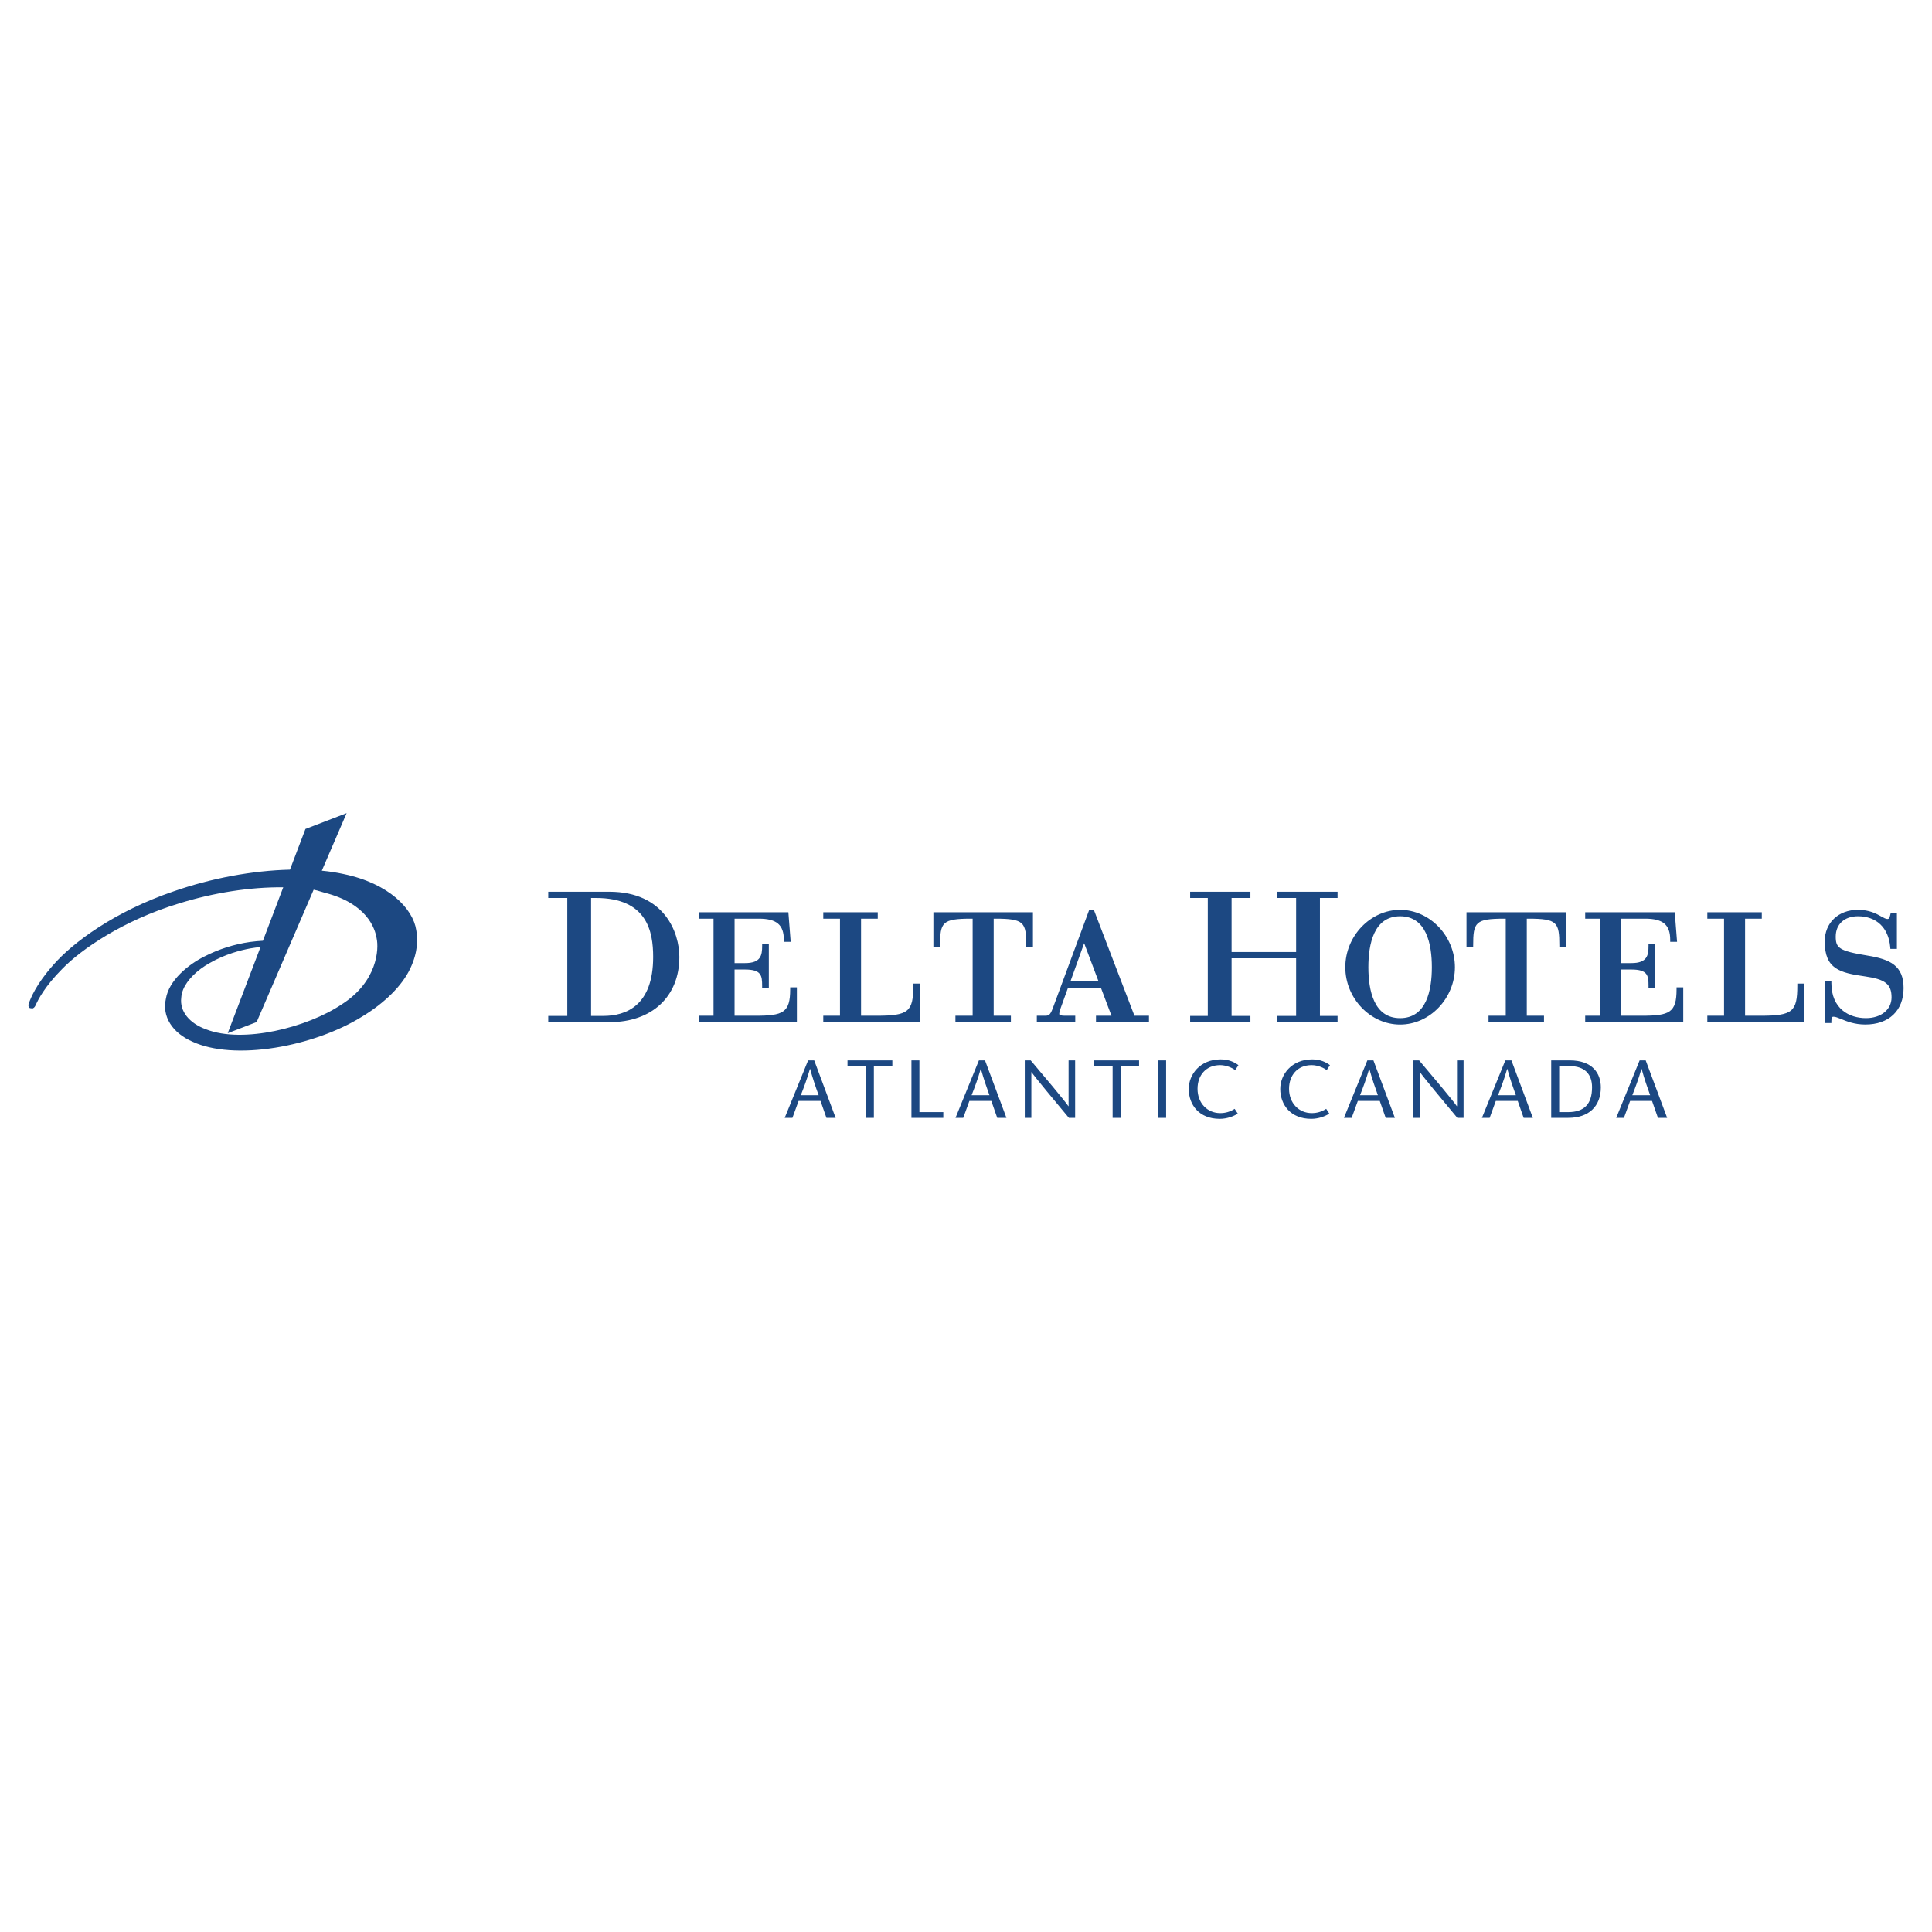
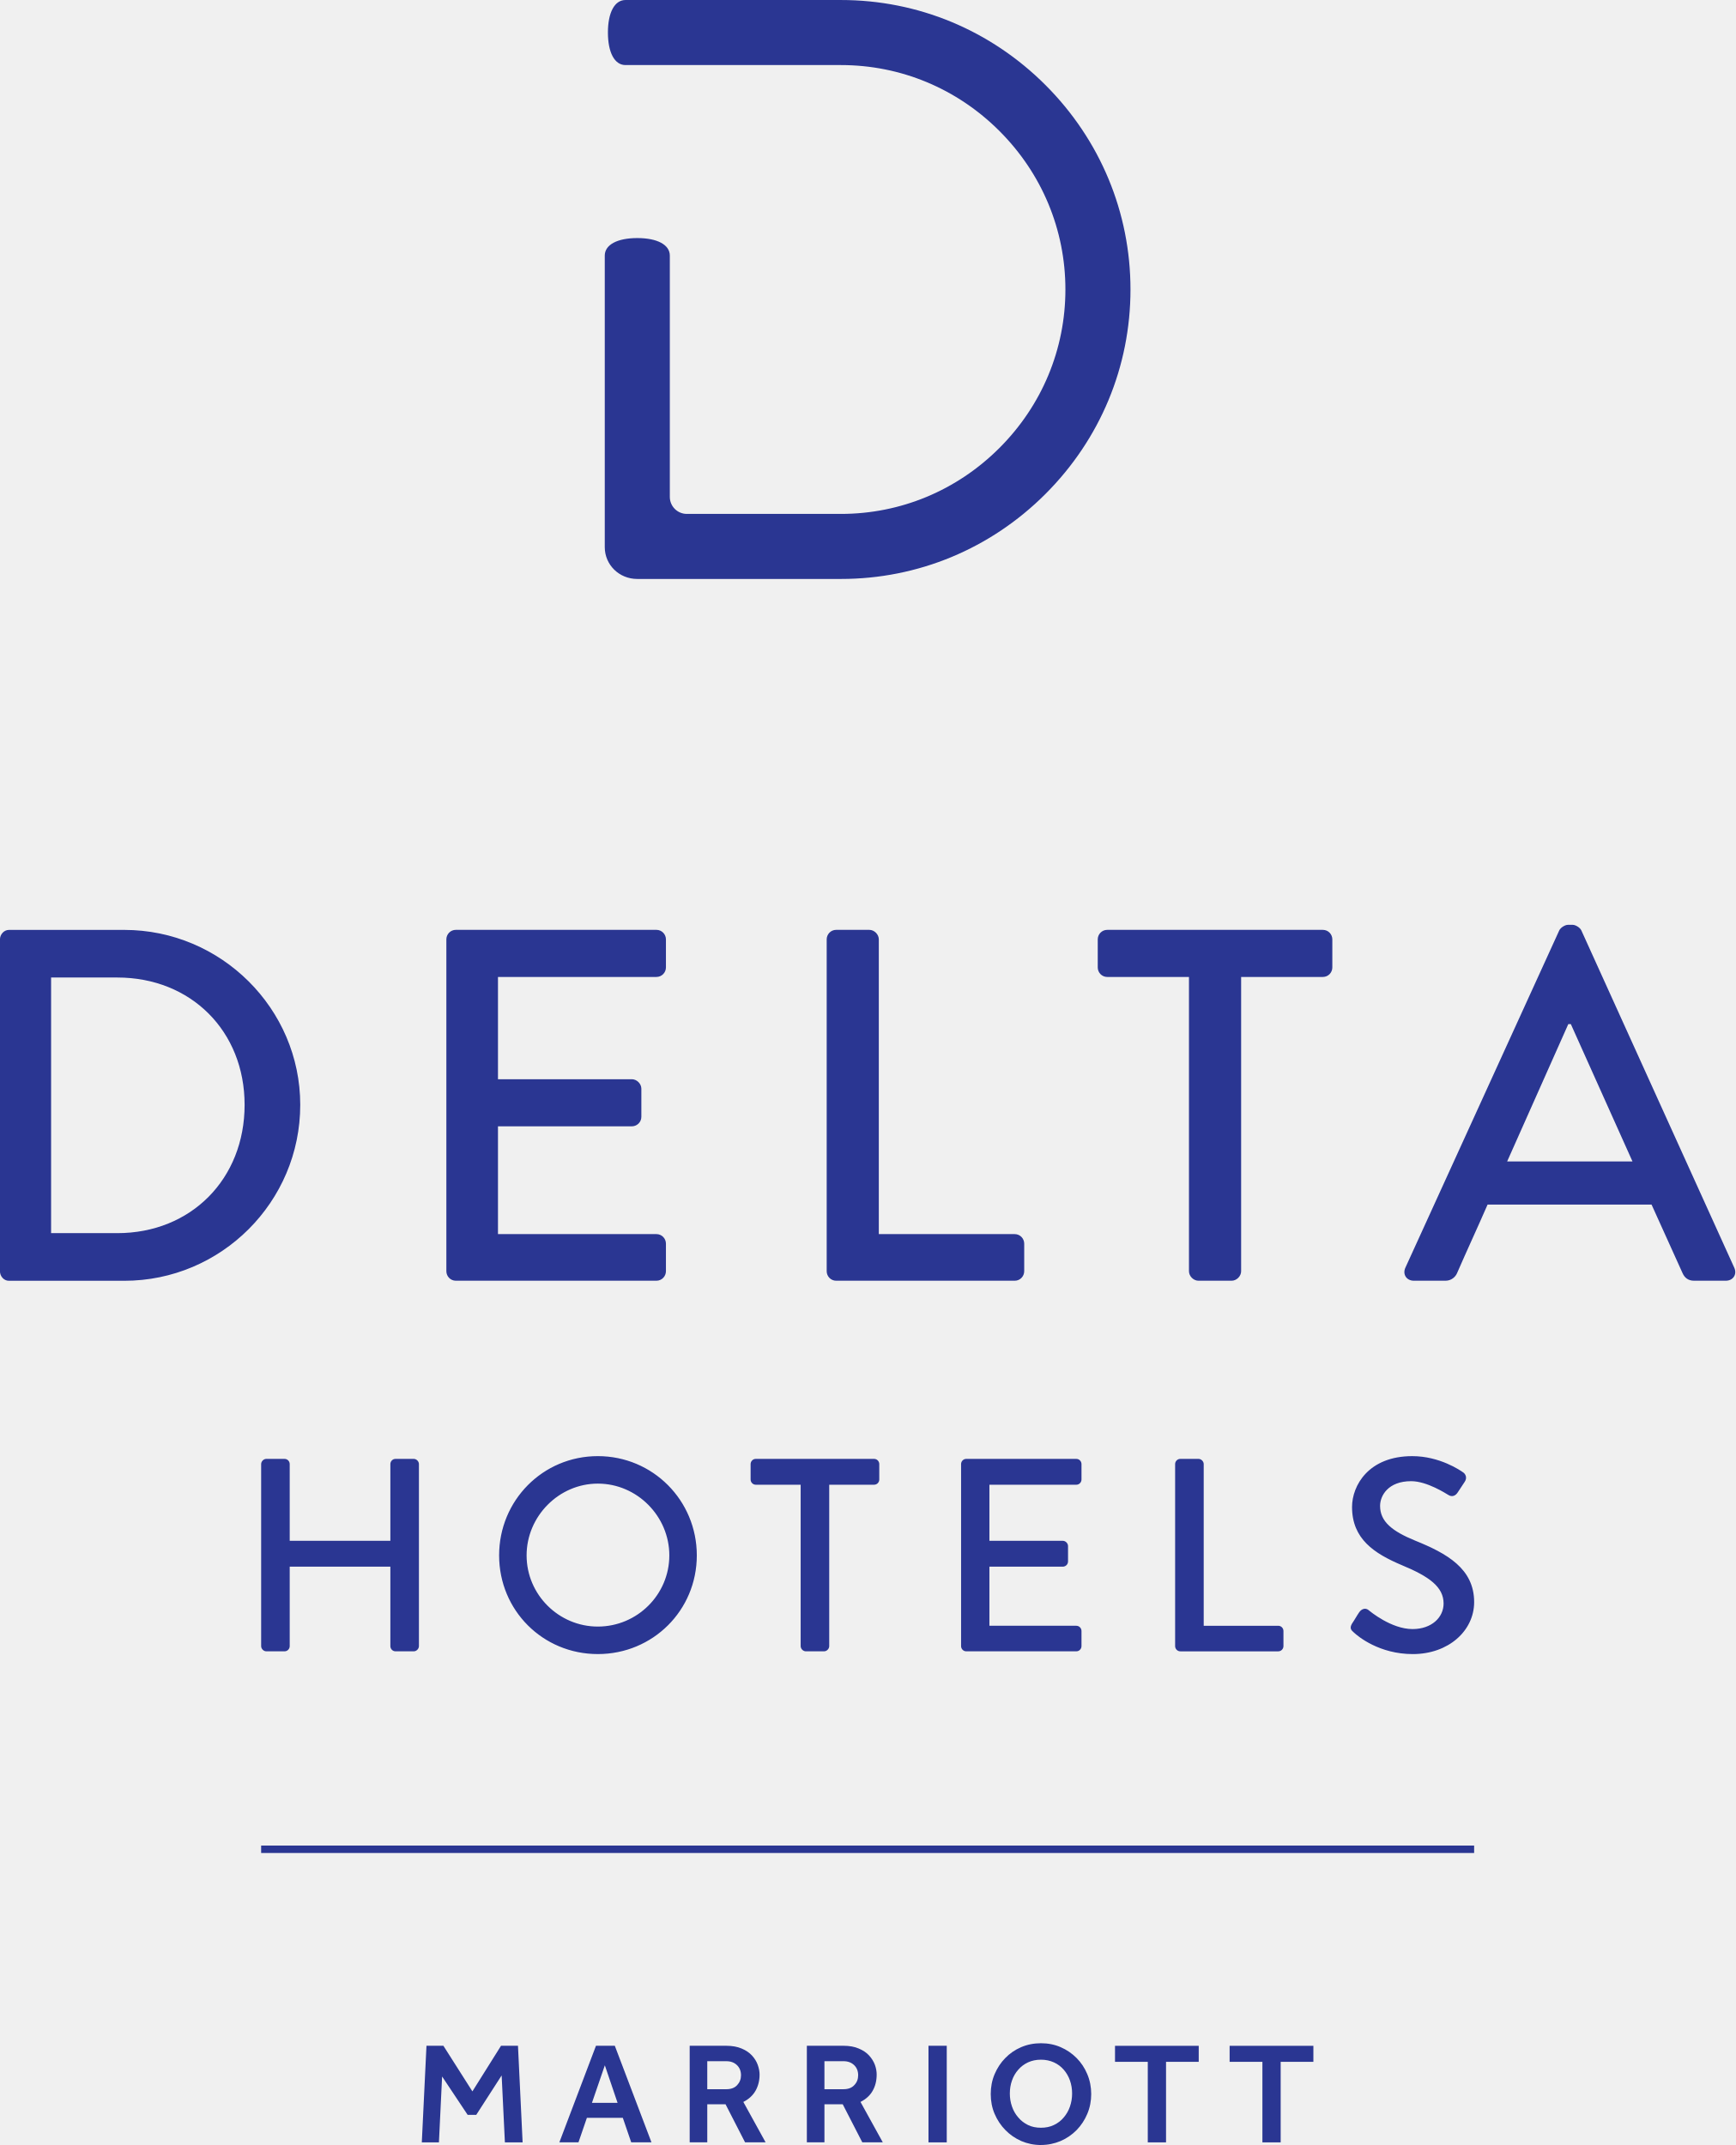
- <svg xmlns="http://www.w3.org/2000/svg" width="2500" height="2500" viewBox="0 0 192.756 192.756">
-   <g fill-rule="evenodd" clip-rule="evenodd">
-     <path fill="#fff" d="M0 0h192.756v192.756H0V0z" />
-     <path d="M41.526 92.785c-.318-2.093-2.684-4.635-7.249-5.581a18.059 18.059 0 0 0-2.168-.333l2.474-5.743-4.109 1.581-1.544 4.058c-3.742.091-7.841.853-11.589 2.158-5.906 2.01-10.088 5.119-12.033 7.357-1.731 1.945-2.251 3.334-2.422 3.791-.135.324.039.469.096.504l.262.033c.085-.025.205-.096.295-.289l.053-.123c.204-.424.835-1.746 2.623-3.539 1.904-1.957 6.088-4.835 11.621-6.513 3.468-1.084 7.152-1.653 10.424-1.617l-2.029 5.332c-.395.019-.821.058-1.271.118a14.487 14.487 0 0 0-4.582 1.458c-1.578.786-3.529 2.362-3.827 4.208-.401 1.762.63 3.412 2.691 4.299 1.987.904 4.907 1.113 8.216.584 3.135-.502 6.28-1.623 8.629-3.078 2.298-1.379 4.067-3.145 4.853-4.842.78-1.65.749-2.989.586-3.823zM22.72 103.08l2.885-1.109 5.688-13.203c.26.049.445.105.666.174l.419.124c4.209 1.063 5.038 3.538 5.199 4.553.238 1.076.072 4.324-3.485 6.587-3.45 2.324-9.846 3.92-13.515 2.496-1.708-.613-2.661-1.822-2.493-3.162.017-.273.081-.543.19-.812.387-.953 1.383-1.945 2.663-2.654 1.51-.867 3.041-1.269 4.059-1.453.349-.06.679-.104.996-.136l-3.272 8.595zM80.626 105.793l-2.336 5.736h.771l.615-1.688h2.188l.59 1.688h.918l-2.139-5.736h-.607zm-.73 3.475c.312-.795.615-1.59.91-2.623h.017a33.9 33.9 0 0 0 .853 2.623h-1.78zM87.186 111.529v-5.162h1.843v-.574h-4.474v.574h1.835v5.162h.796zM90.934 111.529h3.18v-.572h-2.385v-5.164h-.795v5.736zM97.666 105.793l-2.335 5.736h.771l.614-1.688h2.189l.59 1.688h.918l-2.139-5.736h-.608zm-.729 3.475c.311-.795.614-1.59.909-2.623h.018c.287 1.033.564 1.828.852 2.623h-1.779zM107.266 105.793h-.654v4.572h-.018c-.385-.572-2.5-3.08-3.762-4.572h-.59v5.736h.656v-4.564h.016c.344.5 2.484 3.074 3.729 4.564h.623v-5.736zM111.801 111.529v-5.162h1.844v-.574h-4.475v.574h1.836v5.162h.795zM116.344 111.529v-5.736h-.795v5.736h.795zM123.559 106.275c-.377-.295-.949-.582-1.77-.582-2.057 0-3.188 1.51-3.188 2.951 0 1.582 1.039 2.984 3.088 2.984.738 0 1.418-.264 1.805-.525l-.312-.475a2.56 2.56 0 0 1-1.451.426c-1.254 0-2.252-.975-2.252-2.426 0-1.344.836-2.361 2.252-2.361.615 0 1.23.279 1.5.5l.328-.492zM132.691 106.275c-.379-.295-.951-.582-1.771-.582-2.057 0-3.188 1.51-3.188 2.951 0 1.582 1.041 2.984 3.09 2.984.736 0 1.418-.264 1.803-.525l-.312-.475a2.559 2.559 0 0 1-1.449.426c-1.254 0-2.254-.975-2.254-2.426 0-1.344.836-2.361 2.254-2.361.613 0 1.229.279 1.5.5l.327-.492zM136.422 105.793l-2.336 5.736h.77l.615-1.688h2.189l.59 1.688h.918l-2.141-5.736h-.605zm-.731 3.475c.312-.795.615-1.59.91-2.623h.018c.287 1.033.564 1.828.852 2.623h-1.78zM146.021 105.793h-.656v4.572h-.016c-.385-.572-2.5-3.08-3.762-4.572h-.59v5.736h.656v-4.564h.016c.344.5 2.482 3.074 3.729 4.564h.623v-5.736zM150.188 105.793l-2.336 5.736h.771l.613-1.688h2.189l.59 1.688h.918l-2.139-5.736h-.606zm-.729 3.475c.311-.795.615-1.59.91-2.623h.016c.287 1.033.564 1.828.852 2.623h-1.778zM154.764 105.793v5.736h1.705c2.033 0 3.246-1.139 3.246-3.041 0-1.375-.803-2.695-3.115-2.695h-1.836zm.795.574h1.059c1.508 0 2.221.826 2.221 2.105 0 1.68-.779 2.484-2.395 2.484h-.885v-4.589zM163.586 105.793l-2.336 5.736h.77l.615-1.688h2.189l.59 1.688h.918l-2.141-5.736h-.605zm-.731 3.475c.312-.795.615-1.59.91-2.623h.018c.287 1.033.564 1.828.852 2.623h-1.78zM133.449 89.593v-.622h-6.014v.622h1.879v5.392h-6.438v-5.392h1.879v-.622h-6.014v.622h1.76v11.765h-1.76v.623h6.014v-.623h-1.879v-5.751h6.438v5.751h-1.879v.623h6.014v-.623h-1.76V89.593h1.76zM139.689 90.777c-2.963 0-5.467 2.62-5.467 5.721s2.504 5.723 5.467 5.723c2.965 0 5.469-2.621 5.469-5.723s-2.504-5.721-5.469-5.721zm0 10.803c-2.617 0-3.166-2.764-3.166-5.082s.549-5.081 3.166-5.081c2.619 0 3.168 2.763 3.168 5.081 0 2.318-.548 5.082-3.168 5.082zM186.318 95.34c-2.873-.467-3.166-.777-3.166-1.903 0-1.228.871-2.021 2.217-2.021 1.848 0 3.051 1.149 3.219 3.073l.016.182h.65V91.12h-.623l-.053.212c-.059.252-.109.358-.273.358-.154 0-.354-.11-.604-.251-.502-.28-1.188-.664-2.332-.664-1.953 0-3.316 1.297-3.316 3.156 0 2.766 1.527 3.125 4.021 3.483 2.029.287 2.646.777 2.646 2.098 0 1.217-1.049 2.066-2.551 2.066-1.668 0-3.451-.922-3.451-3.506v-.201h-.666v4.197h.666v-.201c0-.398.086-.43.217-.43.193 0 .447.105.768.236.559.229 1.324.545 2.4.545 2.355 0 3.818-1.393 3.818-3.637.001-2.227-1.321-2.874-3.603-3.241zM167.27 98.504v.201c0 2.324-.695 2.635-3.465 2.635h-2.084v-4.611h1.033c1.639 0 1.719.59 1.719 1.631v.199h.666v-4.391h-.666v.2c0 .941-.129 1.72-1.701 1.72h-1.051v-4.431h2.418c1.775 0 2.498.612 2.498 2.11v.201h.684l-.232-2.951h-8.934v.64h1.467v9.683h-1.467v.641h9.783v-3.477h-.668zM179.32 98.129v.201c0 2.615-.479 3.01-3.664 3.01h-1.549v-9.683h1.668v-.64h-5.435v.64h1.668v9.683h-1.668v.641h9.648v-3.852h-.668zM156.043 91.017h-9.73v3.506h.666v-.2c0-2.297.211-2.666 3.1-2.666h.15v9.683h-1.717v.641h5.533v-.641h-1.717v-9.683h.166c2.873 0 3.082.369 3.082 2.666v.2h.668v-3.506h-.201zM60.792 88.971h-6.093v.622h1.9v11.765h-1.9v.623h6.112c4.233 0 6.969-2.553 6.969-6.505 0-2.416-1.472-6.505-6.988-6.505zm-1.819.622h.478c5.123 0 5.715 3.357 5.715 5.883 0 4.862-2.706 5.882-4.975 5.882h-1.218V89.593zM78.837 98.504v.201c0 2.324-.696 2.635-3.465 2.635h-2.084v-4.611h1.034c1.637 0 1.717.59 1.717 1.631v.199h.667v-4.391h-.666v.2c0 .941-.128 1.72-1.701 1.72h-1.05v-4.431h2.417c1.774 0 2.498.612 2.498 2.11v.201h.683l-.231-2.951h-8.935v.64h1.467v9.683h-1.467v.641h9.784v-3.477h-.668zM91.12 98.129v.201c0 2.615-.479 3.01-3.666 3.01h-1.548v-9.683h1.667v-.64H82.138v.64h1.667v9.683h-1.667v.641h9.648v-3.852h-.666zM102.855 91.017h-9.73v3.506h.667v-.2c0-2.297.21-2.666 3.098-2.666h.151v9.683h-1.718v.641h5.534v-.641H99.14v-9.683h.166c2.873 0 3.082.369 3.082 2.666v.2h.668v-3.506h-.201zM113.184 101.34l-4.051-10.563h-.461l-3.633 9.807c-.283.756-.43.756-.861.756h-.734v.641h3.834v-.641h-1.066c-.324 0-.533-.068-.533-.176 0-.232.154-.629.236-.842l.637-1.764h3.289l1.051 2.781h-1.545v.641h5.285v-.641l-1.448.001zm-6.389-3.42l1.371-3.814c.264.697 1.279 3.386 1.439 3.814h-2.81z" fill="#1c4882" />
-   </g>
+ <svg xmlns="http://www.w3.org/2000/svg" id="svg2" xml:space="preserve" height="336" viewBox="0 0 271.773 336" width="271.77" version="1.1">
+   <path id="path28" d="m197.72 322.97h-5.135v-2.506h13.119v2.506h-5.124v12.618h-2.86v-12.618m-17.953 0h-5.133v-2.506h13.111v2.506h-5.119v12.618h-2.859v-12.618m-16.729 10.328c0.736 0 1.423-0.134 2.024-0.427 0.608-0.291 1.119-0.673 1.54-1.184 0.417-0.483 0.751-1.051 0.973-1.703 0.225-0.652 0.339-1.332 0.339-2.05 0-0.72-0.113-1.402-0.339-2.047-0.223-0.641-0.556-1.2-0.973-1.682-0.421-0.487-0.932-0.871-1.54-1.147-0.601-0.272-1.288-0.42-2.024-0.42-0.76 0-1.44 0.148-2.029 0.42-0.587 0.276-1.108 0.66-1.525 1.147-0.429 0.482-0.759 1.041-0.981 1.682-0.232 0.645-0.341 1.327-0.341 2.047 0 0.717 0.109 1.397 0.341 2.05 0.223 0.652 0.552 1.22 0.981 1.703 0.417 0.51 0.939 0.893 1.525 1.184 0.589 0.292 1.269 0.427 2.029 0.427m0 2.707c-1.104 0-2.133-0.219-3.089-0.626-0.944-0.416-1.777-0.992-2.484-1.717-0.717-0.724-1.275-1.576-1.689-2.54-0.411-0.961-0.605-1.996-0.605-3.109 0-1.096 0.195-2.133 0.605-3.104 0.415-0.969 0.972-1.82 1.671-2.527 0.701-0.722 1.527-1.296 2.495-1.71 0.964-0.409 1.993-0.612 3.097-0.612 1.101 0 2.129 0.203 3.075 0.612 0.96 0.415 1.788 0.988 2.509 1.71 0.701 0.707 1.268 1.558 1.671 2.527 0.408 0.97 0.612 2.008 0.612 3.104 0 1.114-0.204 2.148-0.612 3.109-0.403 0.964-0.969 1.816-1.671 2.54-0.721 0.726-1.549 1.302-2.509 1.717-0.95 0.4-1.98 0.62-3.08 0.62m-17.613-15.541h2.86v15.13h-2.86v-15.13m-13.306 6.804c0.722 0 1.296-0.209 1.685-0.641 0.409-0.421 0.607-0.935 0.607-1.543 0-0.649-0.208-1.177-0.632-1.588-0.423-0.407-0.98-0.616-1.659-0.616h-2.992v4.388zm-5.747-6.805h5.723c0.964 0 1.764 0.151 2.424 0.44 0.665 0.275 1.208 0.648 1.611 1.091 0.407 0.453 0.709 0.934 0.907 1.468 0.189 0.533 0.273 1.03 0.273 1.515 0 0.955-0.208 1.791-0.625 2.532-0.407 0.724-1.051 1.321-1.909 1.752l3.491 6.328h-3.209l-3.067-5.964h-2.862v5.964h-2.755v-15.125m-12.605 6.805c0.731 0 1.293-0.209 1.691-0.641 0.393-0.421 0.6-0.935 0.6-1.543 0-0.649-0.207-1.177-0.632-1.588-0.423-0.407-0.973-0.616-1.659-0.616h-2.992v4.388zm-5.747-6.805h5.728c0.953 0 1.76 0.151 2.426 0.44 0.666 0.275 1.195 0.648 1.609 1.091 0.411 0.453 0.709 0.934 0.9 1.468 0.189 0.533 0.285 1.03 0.285 1.515 0 0.955-0.218 1.791-0.634 2.532-0.417 0.724-1.049 1.321-1.911 1.752l3.488 6.328h-3.215l-3.059-5.964h-2.861v5.964h-2.755v-15.125m-11.294 8.94-1.994-5.881-2.02 5.881zm-3.383-8.94h2.951l5.74 15.125h-3.171l-1.315-3.835h-5.629l-1.316 3.835h-2.993l5.733-15.125m-26.546 0h2.65l4.542 7.144 4.482-7.144h2.657l0.725 15.128h-2.775l-0.508-10.484-3.98 6.179h-1.344l-4.002-6.012-0.497 10.317h-2.682l0.731-15.128" fill="#2a3692" />
+   <path id="path30" d="m163.74 13.317c-8.59-8.588-19.96-13.317-32.03-13.317h-33.749c-1.696 0-2.748 1.949-2.748 5.093s1.052 5.097 2.748 5.097h33.749c9.346 0 18.163 3.668 24.823 10.329 6.661 6.661 10.332 15.476 10.332 24.825 0 9.347-3.671 18.163-10.332 24.824-6.663 6.66-15.477 10.332-24.823 10.332h-24.136c-1.471 0-2.665-1.195-2.665-2.661v-37.801c0-1.695-1.951-2.748-5.094-2.748-3.146 0-5.096 1.053-5.096 2.748v45.668c0 2.751 2.234 4.983 5.096 4.983h31.895c12.066 0 23.445-4.727 32.03-13.313 8.587-8.587 13.317-19.964 13.317-32.031s-4.731-23.444-13.317-32.028" fill="#2a3692" />
+   <path id="path40" d="m255.68 181.93-9.655-21.513h-0.395l-9.577 21.513zm-35.568 16.647 24.105-52.845c0.232-0.471 0.943-0.864 1.337-0.864h0.783c0.392 0 1.101 0.393 1.331 0.864l23.955 52.845c0.471 1.02-0.159 2.041-1.337 2.041h-4.948c-0.94 0-1.489-0.473-1.807-1.176l-4.864-10.756h-25.68c-1.567 3.608-3.217 7.143-4.787 10.756-0.235 0.549-0.864 1.176-1.807 1.176h-4.945c-1.177 0-1.807-1.021-1.336-2.041m-33.893-45.543h-12.8c-0.863 0-1.489-0.708-1.489-1.489v-4.399c0-0.784 0.627-1.489 1.489-1.489h33.763c0.867 0 1.489 0.705 1.489 1.489v4.399c0 0.781-0.623 1.489-1.489 1.489h-12.795v46.095c0 0.781-0.709 1.489-1.495 1.489h-5.183c-0.785 0-1.491-0.708-1.491-1.489v-46.095m-56.742-5.888c0-0.784 0.627-1.491 1.493-1.491h5.181c0.784 0 1.491 0.707 1.491 1.491v46.169h21.279c0.864 0 1.493 0.705 1.493 1.493v4.32c0 0.781-0.629 1.491-1.493 1.491h-27.95c-0.866 0-1.493-0.709-1.493-1.491v-51.983m-59.568 0c0-0.784 0.627-1.491 1.49-1.491h31.405c0.866 0 1.495 0.707 1.495 1.491v4.399c0 0.781-0.629 1.489-1.495 1.489h-24.81v16.02h20.963c0.786 0 1.493 0.707 1.493 1.489v4.4c0 0.861-0.707 1.489-1.493 1.489h-20.963v16.883h24.81c0.866 0 1.495 0.705 1.495 1.493v4.32c0 0.781-0.629 1.491-1.495 1.491h-31.405c-0.864 0-1.49-0.709-1.49-1.491v-51.983m-51.541 46.02c11.542 0 19.942-8.479 19.942-20.1 0-11.543-8.4-19.943-19.942-19.943h-10.366v40.043zm-18.374-46.01c0-0.784 0.627-1.491 1.411-1.491h18.06c15.154 0 27.56 12.329 27.56 27.401 0 15.233-12.406 27.563-27.56 27.563h-18.06c-0.784 0.01-1.411-0.7-1.411-1.49v-51.981" fill="#2a3692" />
+   <path id="path52" d="m211.76 254.32c0.387-0.559 0.732-1.205 1.12-1.767 0.389-0.555 0.988-0.731 1.464-0.34 0.259 0.211 3.571 2.971 6.889 2.971 2.972 0 4.864-1.811 4.864-4.005 0-2.587-2.237-4.22-6.499-5.988-4.393-1.852-7.839-4.132-7.839-9.128 0-3.361 2.584-7.968 9.428-7.968 4.308 0 7.54 2.24 7.967 2.543 0.345 0.215 0.691 0.816 0.26 1.463-0.344 0.518-0.733 1.12-1.079 1.637-0.343 0.56-0.901 0.819-1.504 0.43-0.304-0.173-3.317-2.151-5.812-2.151-3.619 0-4.869 2.281-4.869 3.872 0 2.457 1.895 3.963 5.469 5.429 4.996 2.021 9.264 4.389 9.264 9.641 0 4.48-4.009 8.143-9.608 8.143-5.253 0-8.568-2.756-9.256-3.403-0.391-0.341-0.693-0.645-0.26-1.379m-27.711-24.978c0-0.429 0.345-0.817 0.821-0.817h2.839c0.429 0 0.819 0.388 0.819 0.817v25.325h11.671c0.473 0 0.817 0.386 0.817 0.817v2.369c0 0.429-0.344 0.819-0.817 0.819h-15.328c-0.476 0-0.821-0.39-0.821-0.819v-28.511m-33.524 0c0-0.429 0.344-0.817 0.817-0.817h17.225c0.475 0 0.817 0.388 0.817 0.817v2.415c0 0.43-0.343 0.817-0.817 0.817h-13.604v8.784h11.493c0.431 0 0.821 0.391 0.821 0.82v2.413c0 0.473-0.391 0.817-0.821 0.817h-11.493v9.258h13.604c0.475 0 0.817 0.386 0.817 0.817v2.369c0 0.429-0.343 0.819-0.817 0.819h-17.225c-0.473 0-0.817-0.39-0.817-0.819v-28.511m-25.125 3.232h-7.021c-0.475 0-0.817-0.387-0.817-0.817v-2.415c0-0.429 0.342-0.817 0.817-0.817h18.515c0.477 0 0.819 0.388 0.819 0.817v2.415c0 0.43-0.341 0.817-0.819 0.817h-7.02v25.279c0 0.429-0.385 0.819-0.814 0.819h-2.843c-0.43 0-0.817-0.39-0.817-0.819v-25.279m-31.767 22.219c6.159 0 11.197-4.995 11.197-11.152 0-6.114-5.038-11.241-11.197-11.241-6.112 0-11.156 5.127-11.156 11.241 0 6.157 5.044 11.152 11.156 11.152m0-26.699c8.612 0 15.502 6.935 15.502 15.547 0 8.617-6.89 15.46-15.502 15.46-8.613 0-15.46-6.843-15.46-15.46 0-8.612 6.847-15.547 15.46-15.547m-52.732 1.248c0-0.429 0.387-0.817 0.818-0.817h2.838c0.478 0 0.818 0.388 0.818 0.817v12.016h15.764v-12.016c0-0.429 0.34-0.817 0.816-0.817h2.84c0.435 0 0.818 0.388 0.818 0.817v28.511c0 0.429-0.383 0.819-0.818 0.819h-2.84c-0.476 0-0.816-0.39-0.816-0.819v-12.444h-15.764v12.444c0 0.429-0.341 0.819-0.818 0.819h-2.838c-0.432 0-0.818-0.39-0.818-0.819v-28.511" fill="#2a3692" />
+   <path id="path54" d="m230.88 290.26h-189.98v-1.162h189.98v1.162" fill="#2a3692" />
</svg>
